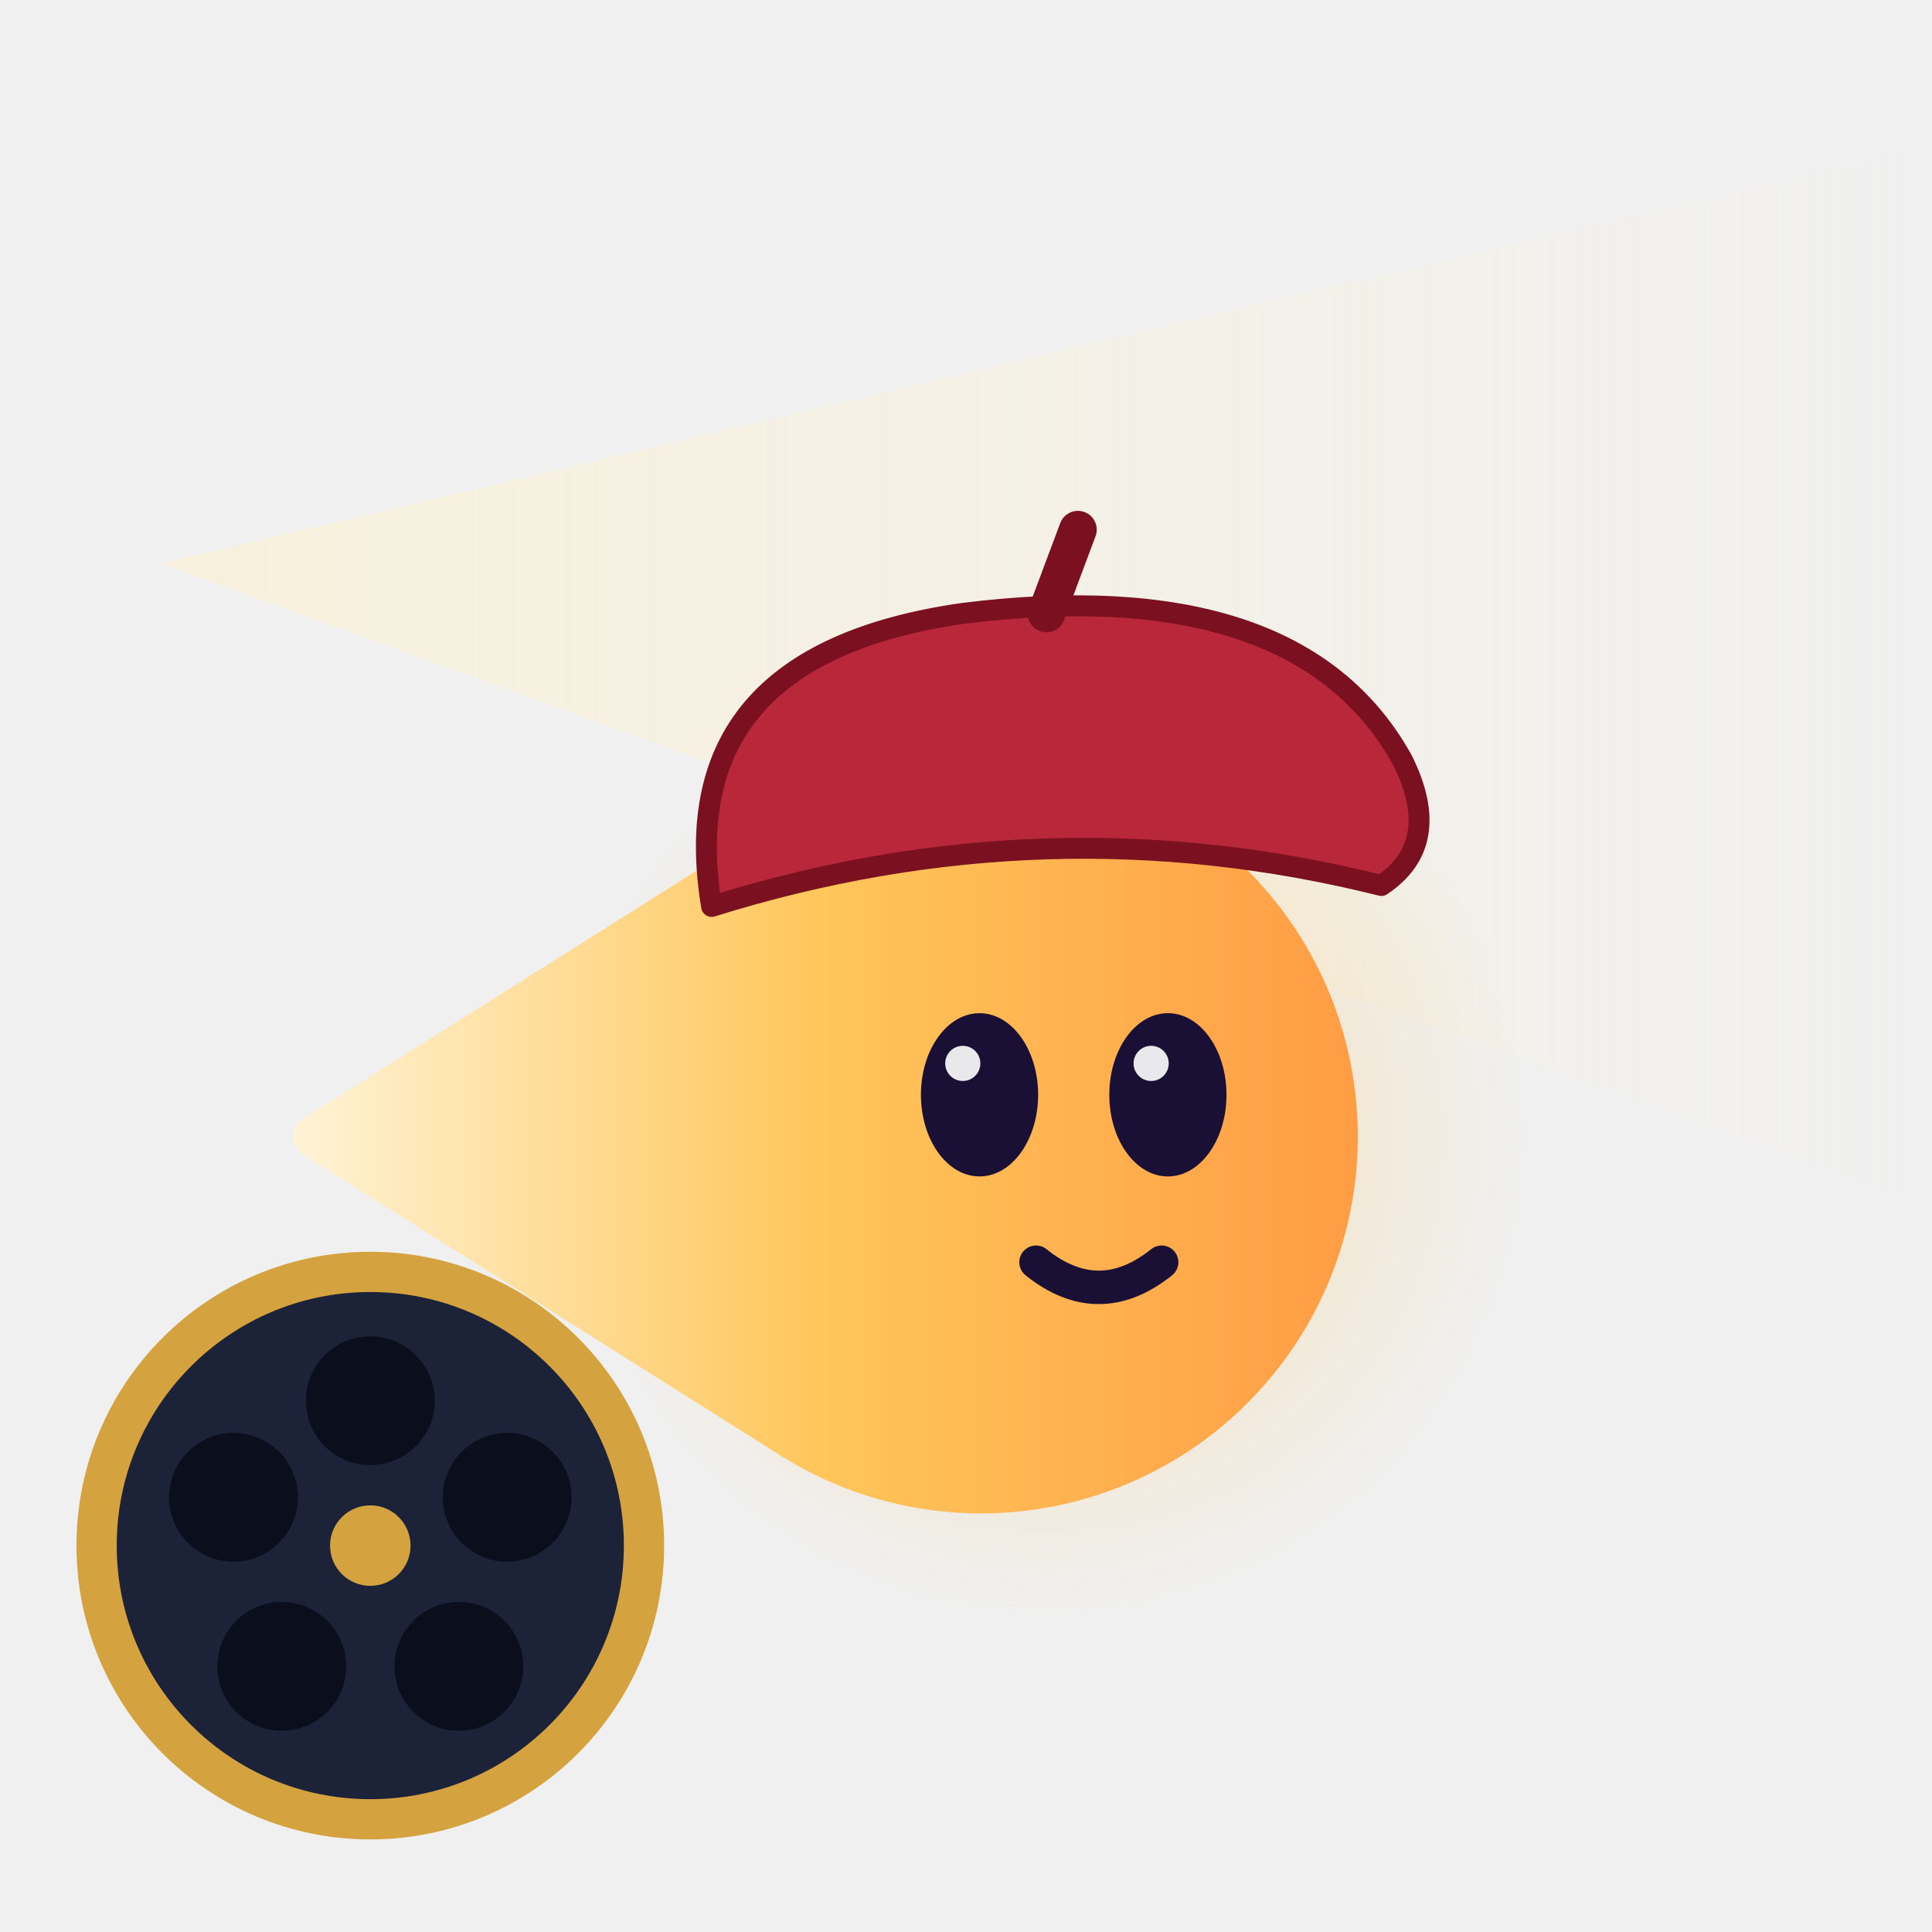
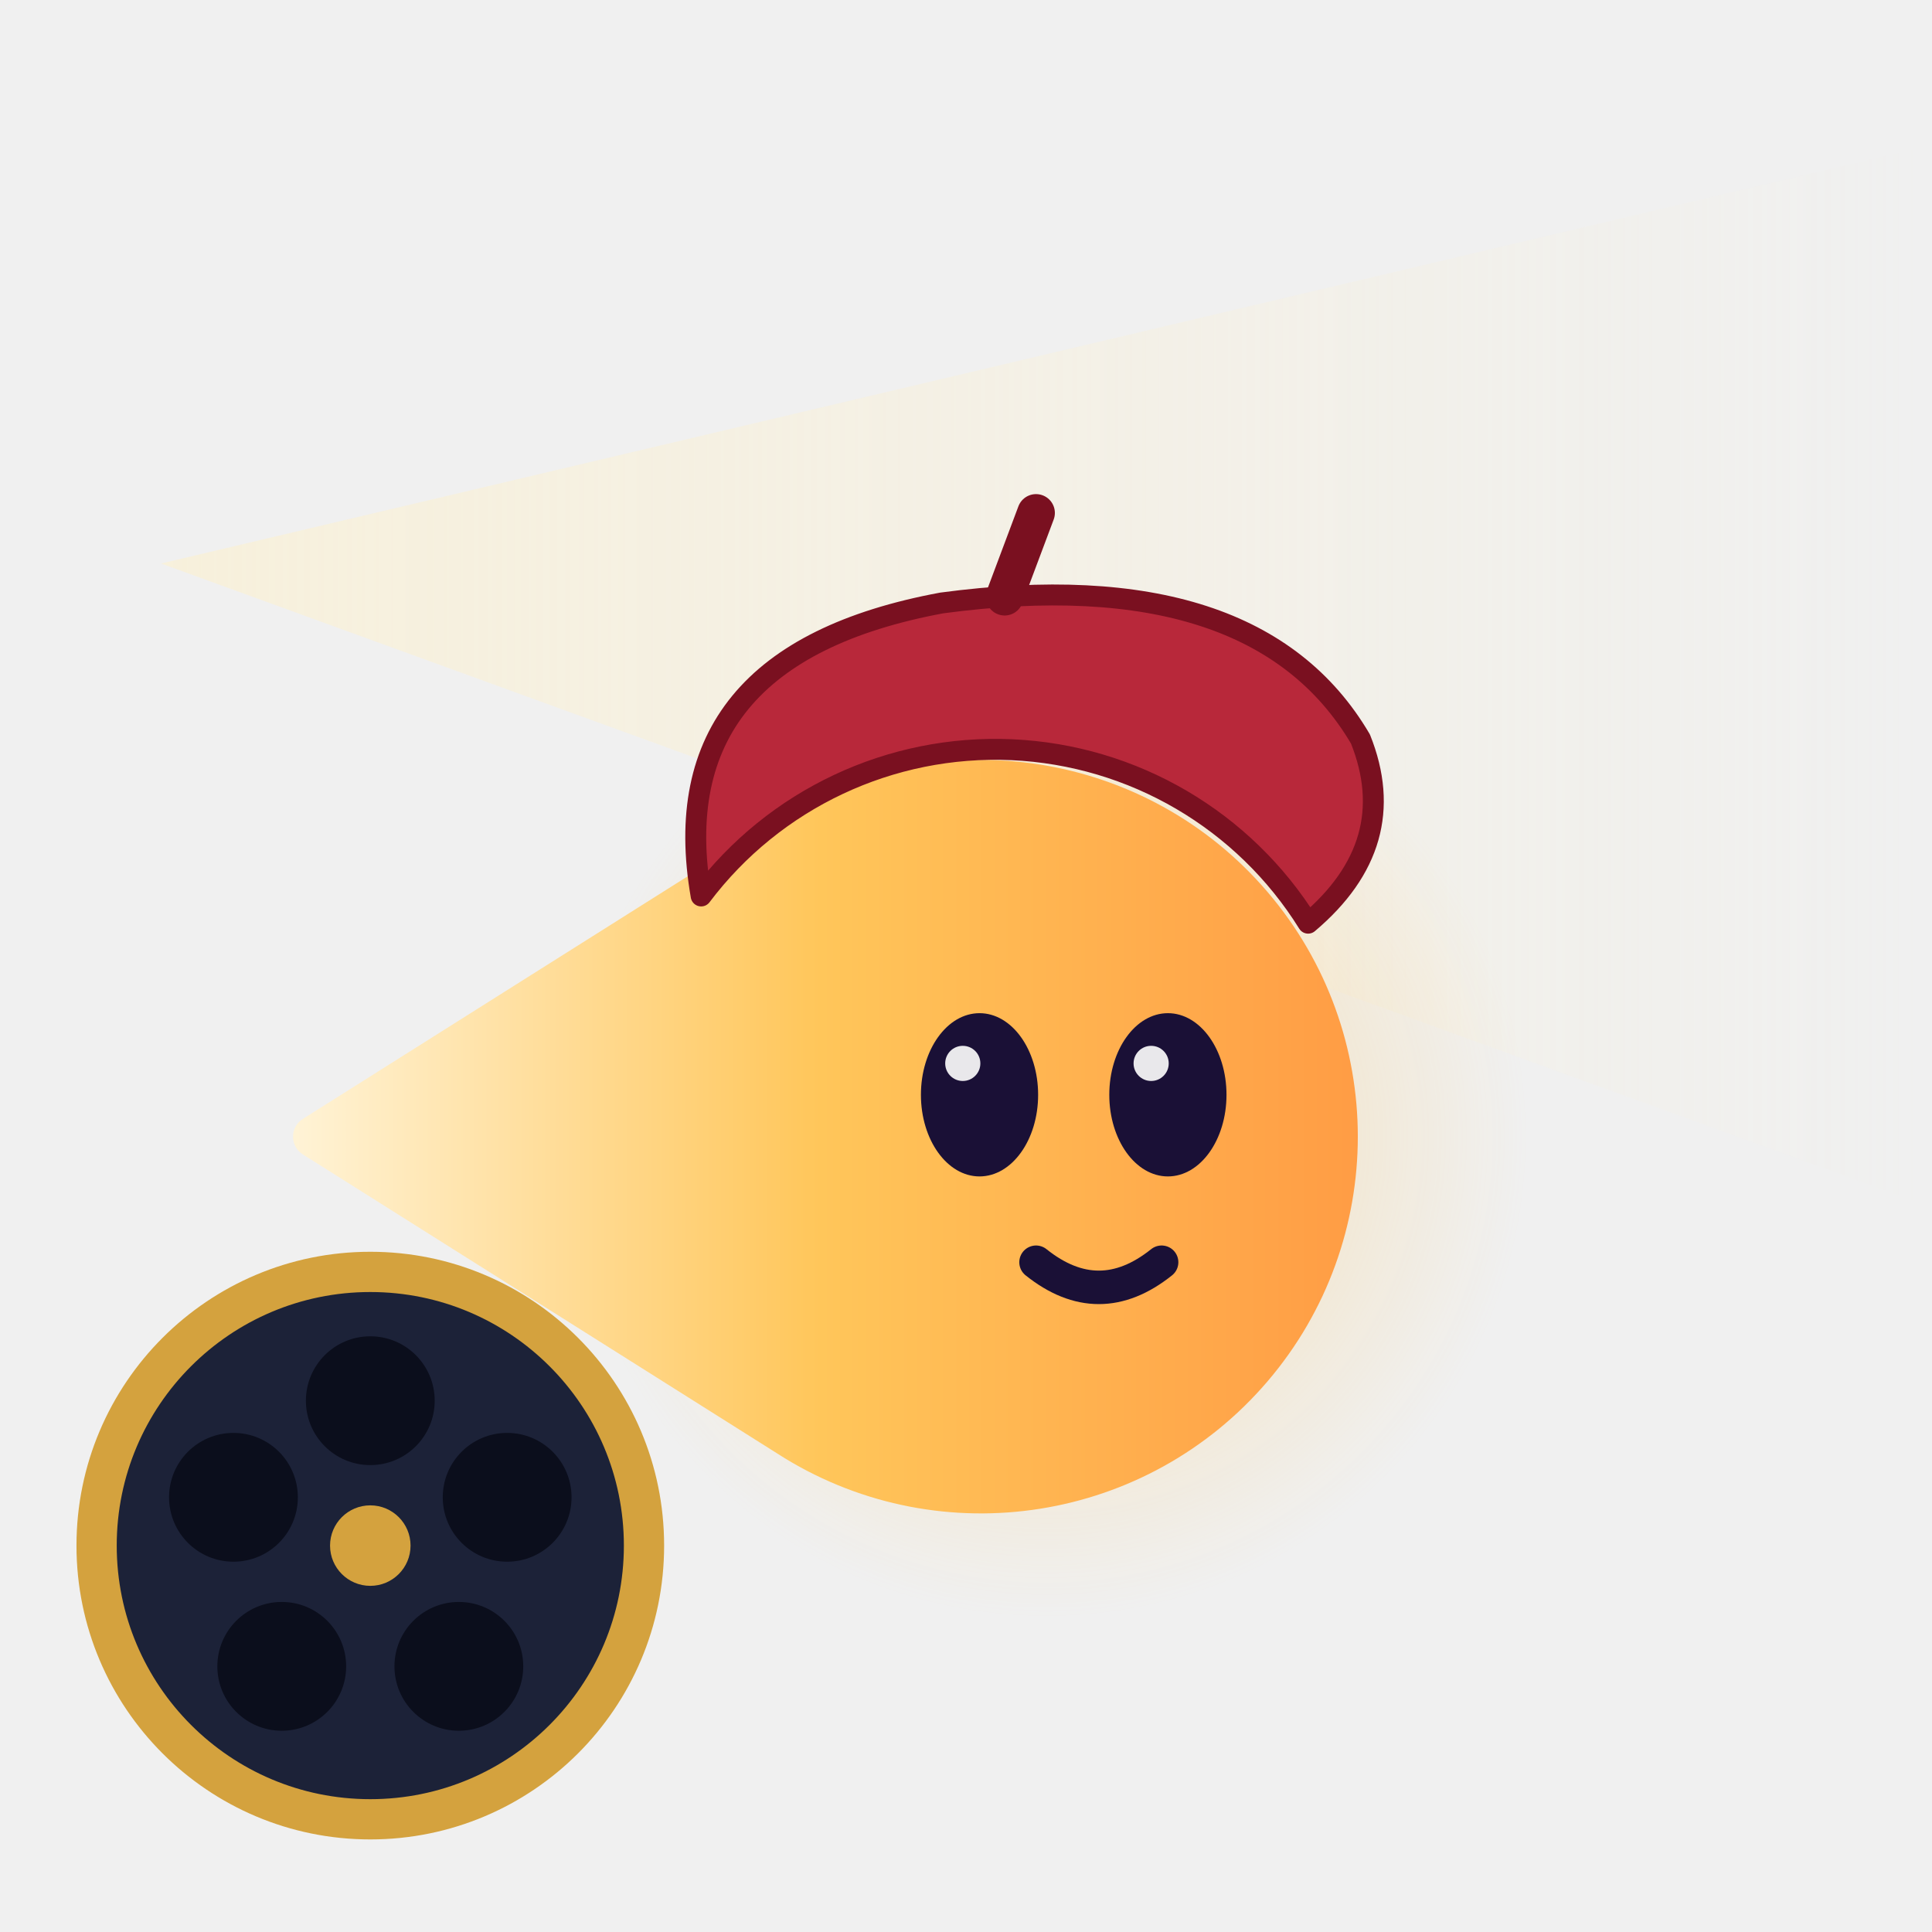
<svg xmlns="http://www.w3.org/2000/svg" viewBox="0 0 240 240" width="240" height="240">
  <defs>
    <linearGradient id="sb" x1="0" y1="0" x2="1" y2="0">
      <stop offset="0" stop-color="#fff1c8" stop-opacity=".5" />
      <stop offset="1" stop-color="#fff1c8" stop-opacity="0" />
    </linearGradient>
  </defs>
  <path d="M20 70 L240 18 L240 150Z" fill="url(#sb)" />
  <g transform="translate(46 192)">
    <circle r="34" fill="#1c2238" stroke="#d4a23e" stroke-width="5" />
    <circle cx="0" cy="-18" r="8" fill="#0b0e1c" />
    <circle cx="17" cy="-6" r="8" fill="#0b0e1c" />
    <circle cx="11" cy="15" r="8" fill="#0b0e1c" />
    <circle cx="-11" cy="15" r="8" fill="#0b0e1c" />
    <circle cx="-17" cy="-6" r="8" fill="#0b0e1c" />
    <circle r="5" fill="#d4a23e" />
  </g>
  <g transform="translate(26 58) scale(2.6)">
    <defs>
      <linearGradient id="sif" gradientUnits="userSpaceOnUse" x1="4" y1="0" x2="60" y2="0">
        <stop offset="0" stop-color="#fff3d6" stop-opacity="1" />
        <stop offset="0.45" stop-color="#ffc65a" stop-opacity="1" />
        <stop offset="1" stop-color="#ff9440" stop-opacity="1" />
      </linearGradient>
      <radialGradient id="sig" gradientUnits="userSpaceOnUse" cx="40" cy="32" r="23">
        <stop offset="0" stop-color="#ffc65a" stop-opacity="0.45" />
        <stop offset="1" stop-color="#ffc65a" stop-opacity="0" />
      </radialGradient>
    </defs>
    <circle cx="40" cy="32" r="23" fill="url(#sig)" />
    <path d="M5 32 L28 17.5 A17 17 0 1 1 28 46.5 Z" fill="url(#sif)" stroke="url(#sif)" stroke-width="2" stroke-linejoin="round" />
    <ellipse cx="36.8" cy="30" rx="2.8" ry="3.9" fill="#1a1036" />
    <circle cx="36.0" cy="28.5" r=".84" fill="#fff" opacity=".9" />
    <ellipse cx="45.8" cy="30" rx="2.8" ry="3.9" fill="#1a1036" />
    <circle cx="45.0" cy="28.5" r=".84" fill="#fff" opacity=".9" />
    <path d="M39.5 38 Q42.5 40.4 45.5 38" fill="none" stroke="#1a1036" stroke-width="1.6" stroke-linecap="round" />
-     <path d="M24 21 Q22 9 36 7 Q52 5 57 14 Q59 18 56 20 Q40 16 24 21Z" fill="#b8283a" stroke="#7a1020" stroke-width="1" stroke-linejoin="round" />
-     <path d="M40 7 l1.5 -4" stroke="#7a1020" stroke-width="1.8" stroke-linecap="round" />
+     <path d="M23.5 20.5 Q21.5 9 35 6.5 Q50 4.5 55 13 Q57 18 52.5 21.8 A17.6 17.6 0 0 0 23.5 20.5Z" fill="#b8283a" stroke="#7a1020" stroke-width="1" stroke-linejoin="round" />
+     <path d="M38 6.2 l1.5 -4" stroke="#7a1020" stroke-width="1.8" stroke-linecap="round" />
  </g>
</svg>
